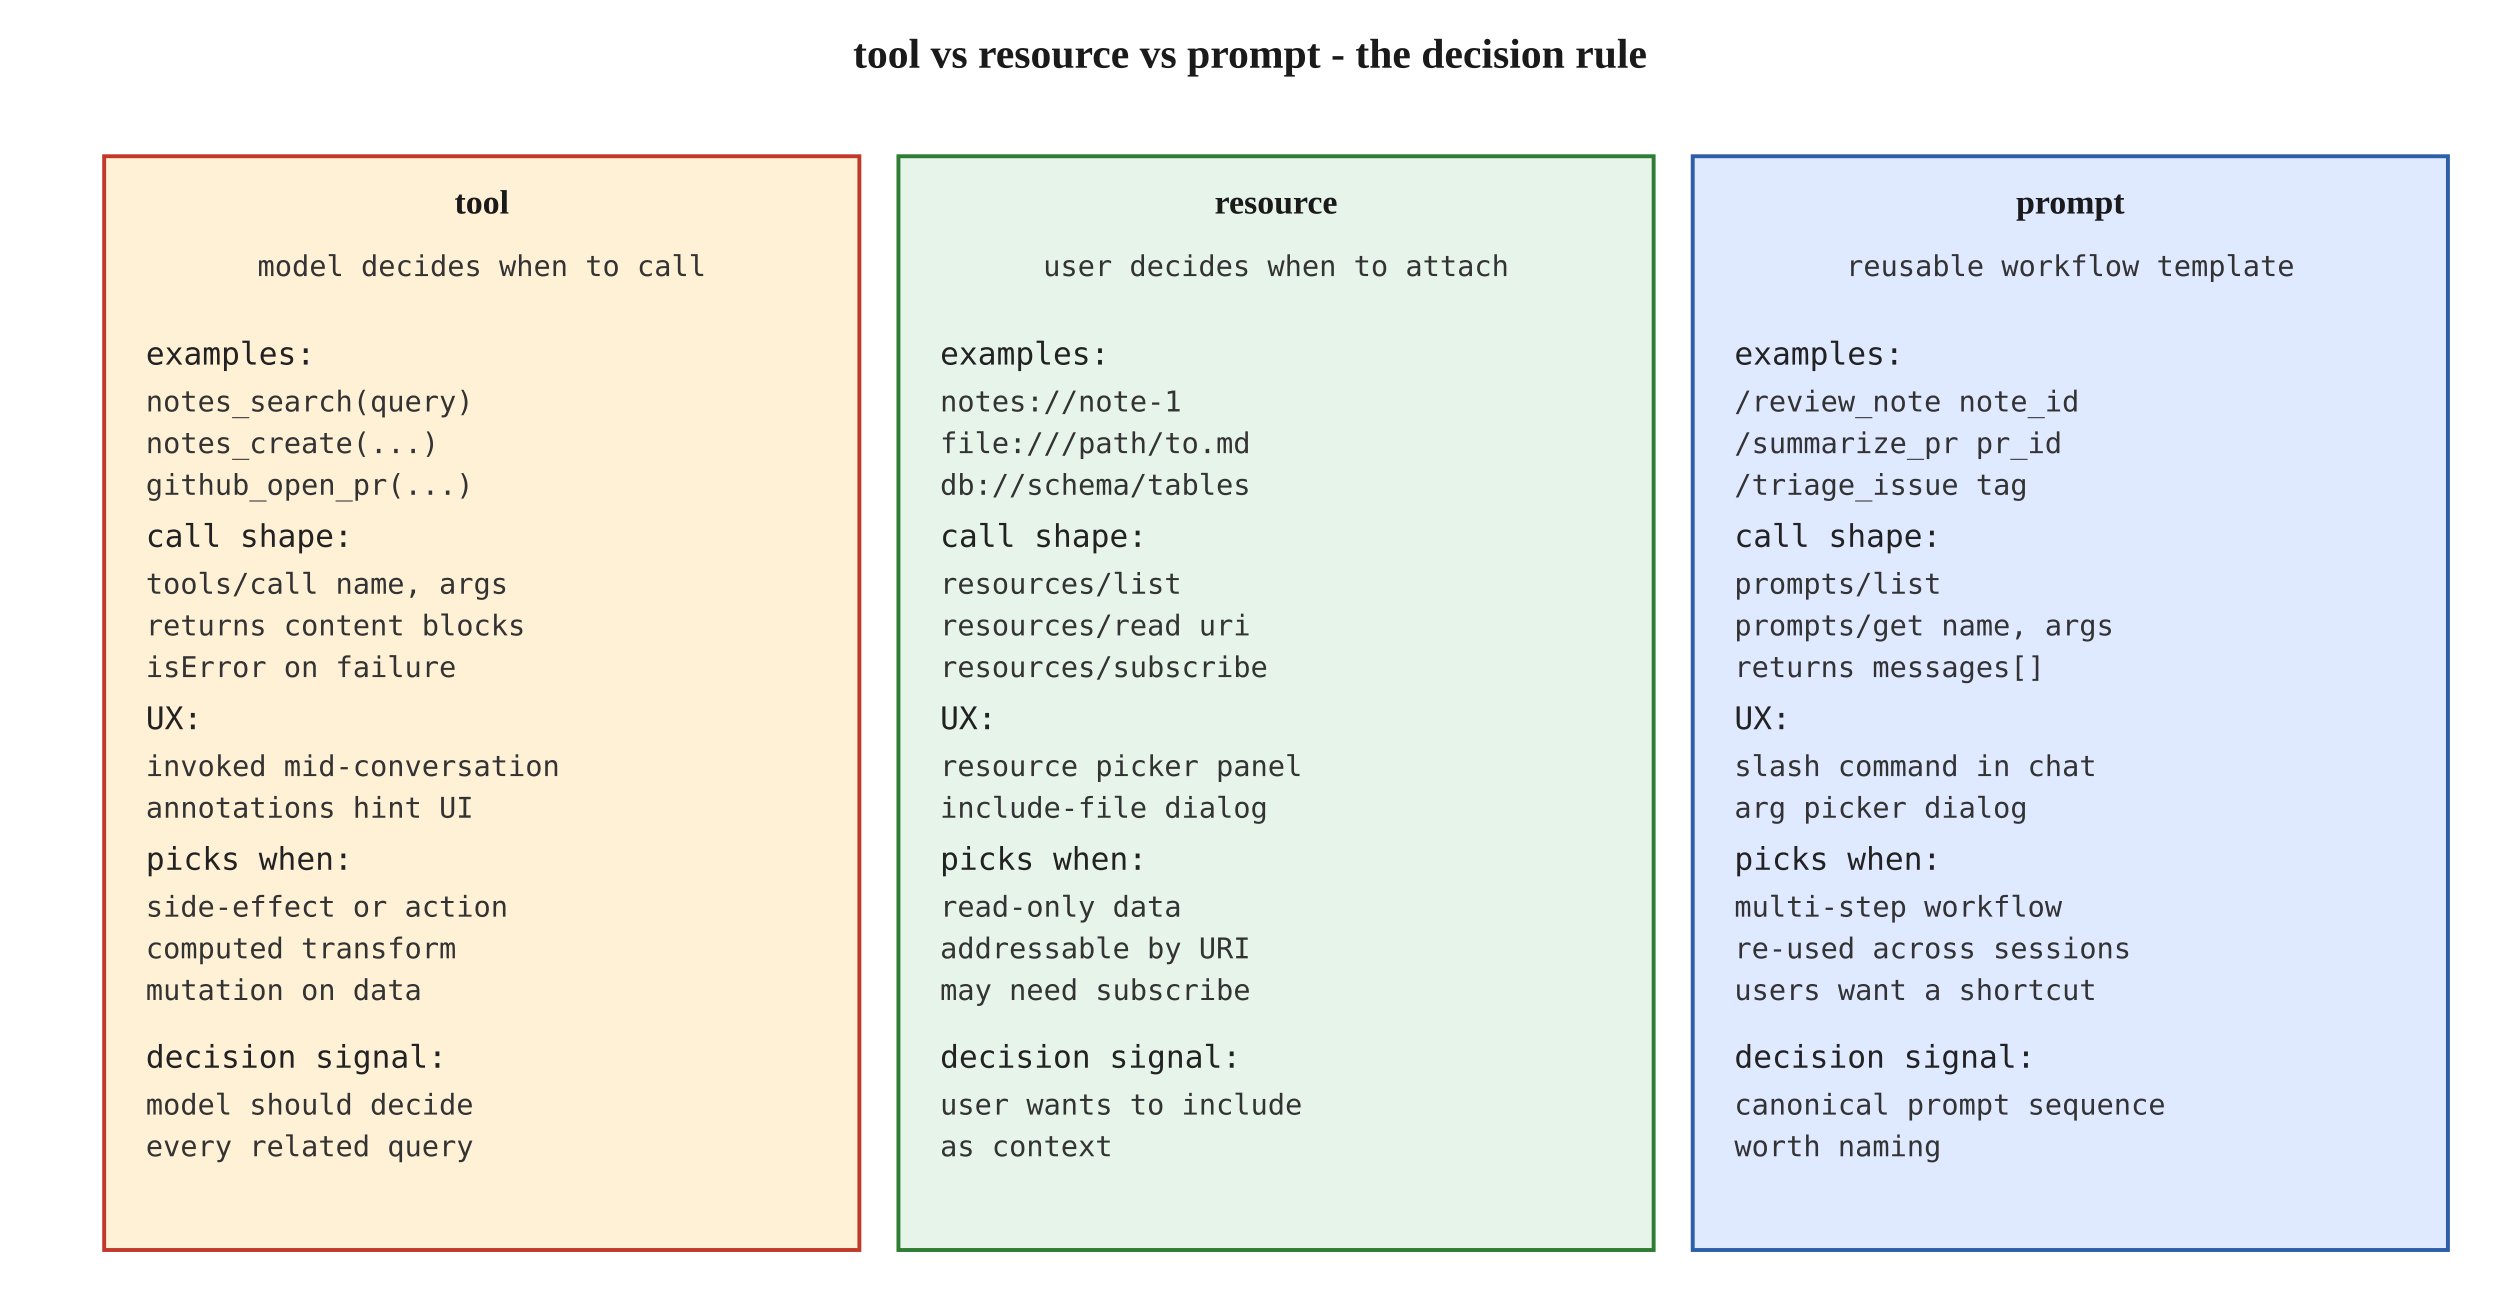
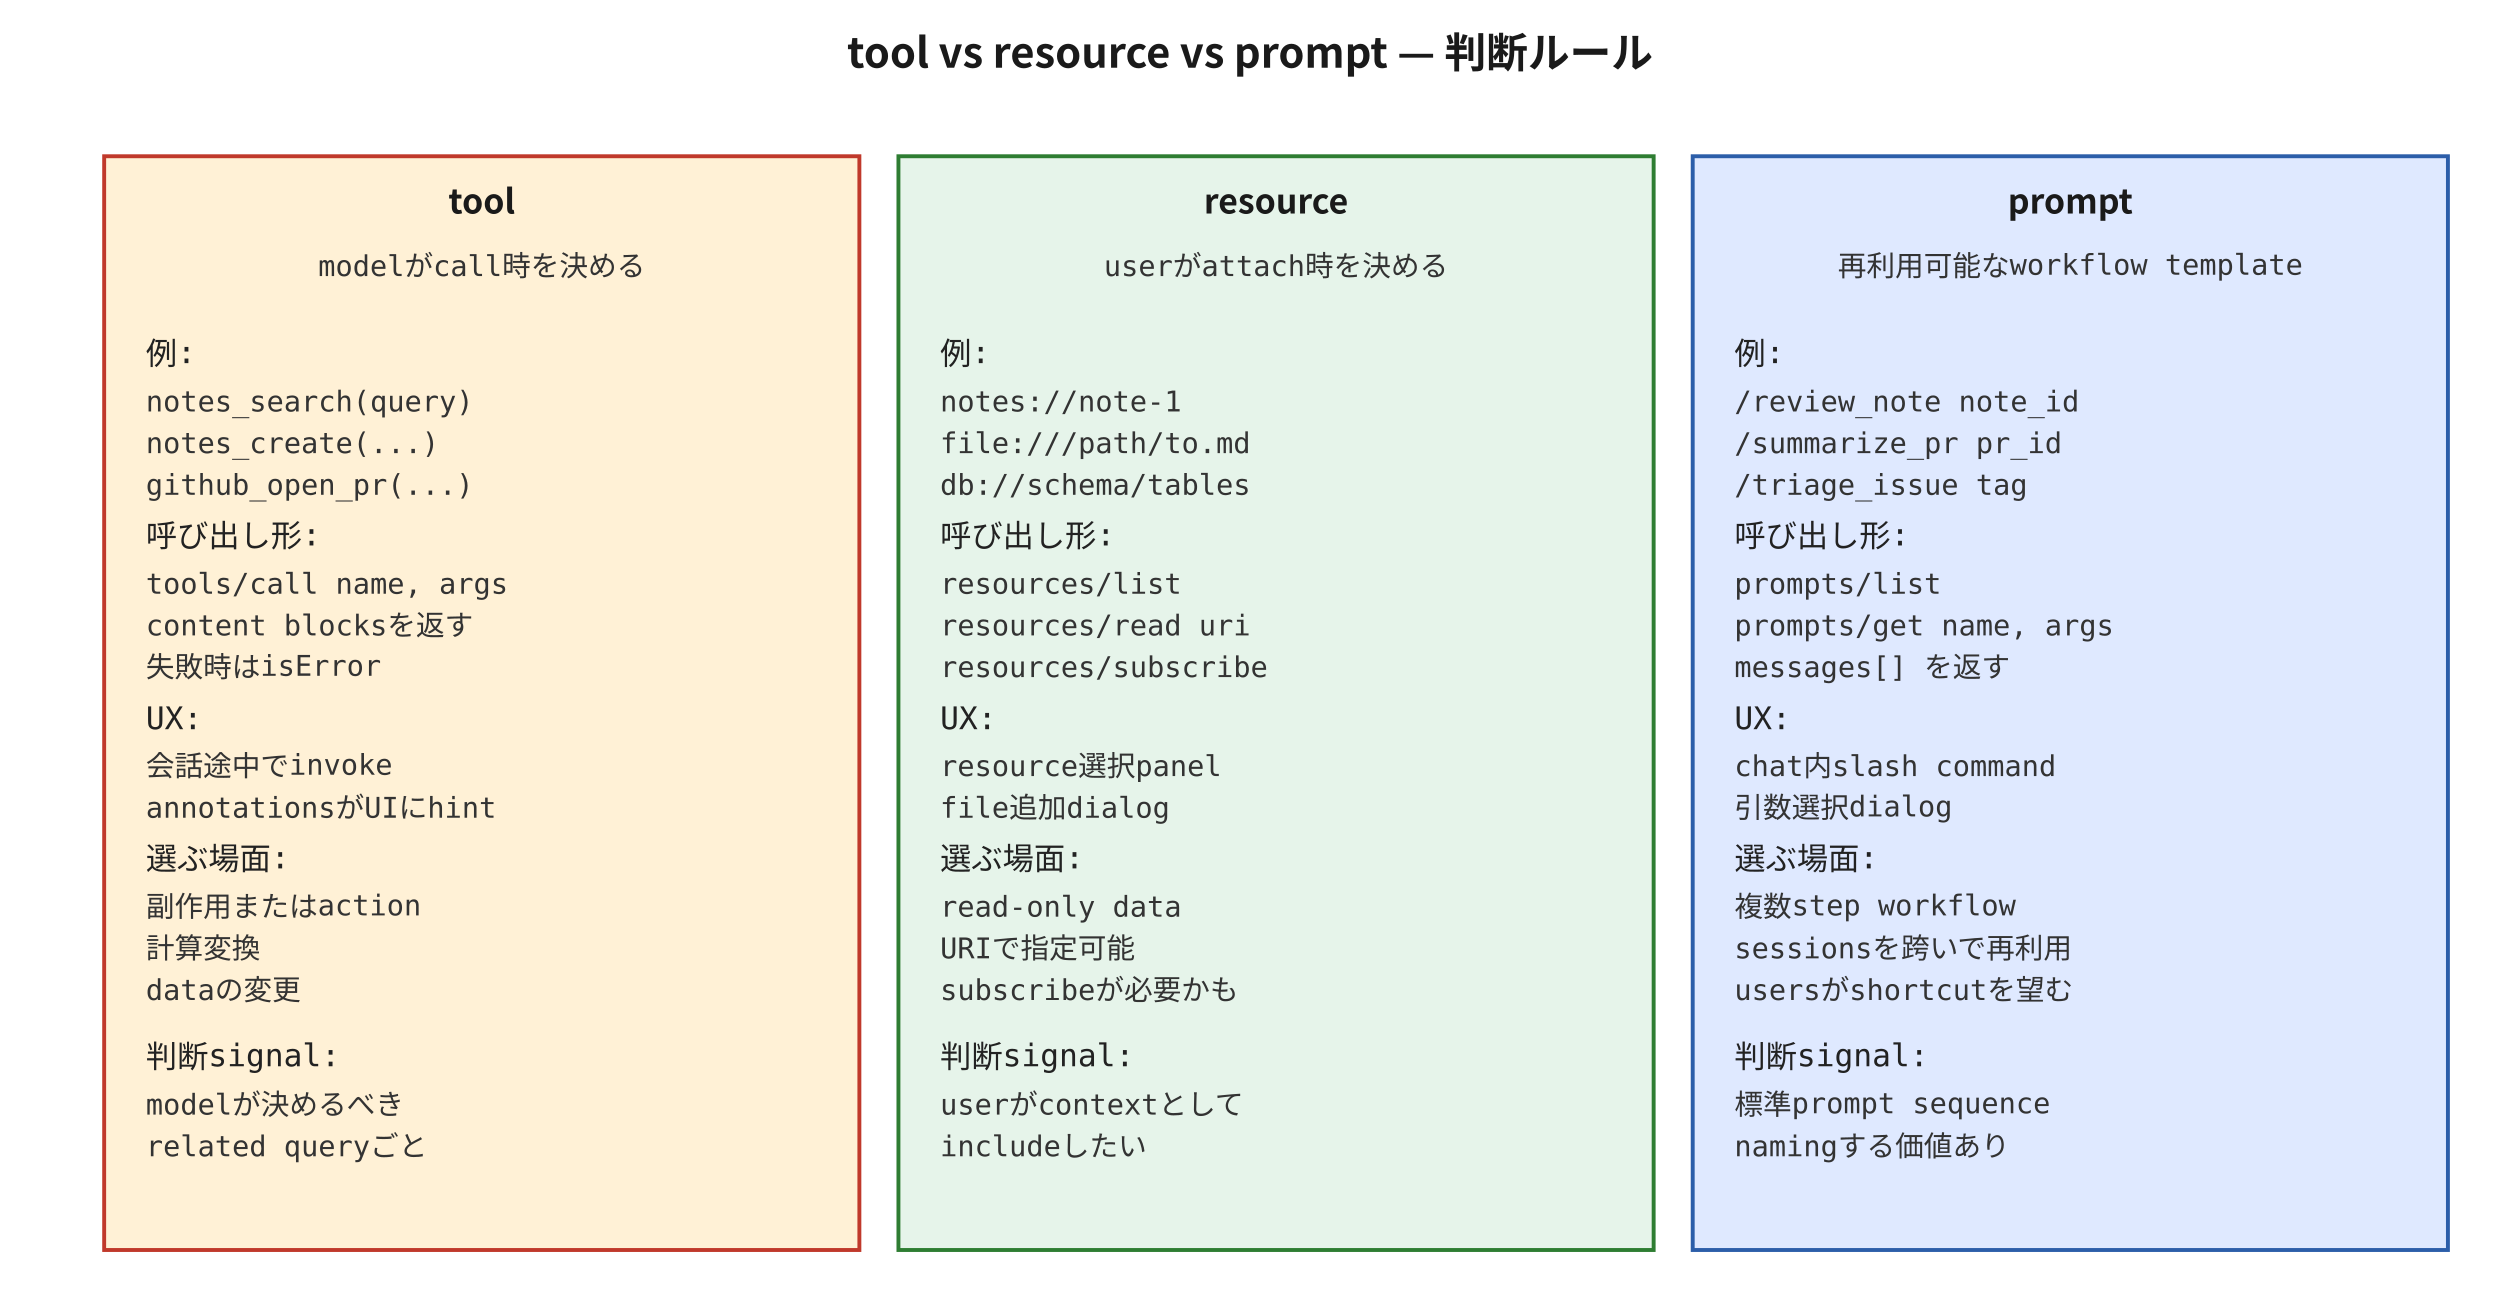
- <svg xmlns="http://www.w3.org/2000/svg" viewBox="0 0 960 500" font-family="Georgia, 'Times New Roman', serif">
+ <svg xmlns="http://www.w3.org/2000/svg" viewBox="0 0 960 500" font-family="'Hiragino Sans', 'Yu Gothic', 'Noto Sans CJK JP', sans-serif">
  <defs>
    <style>
      .box { fill: #faf6ef; stroke: #1a1a1a; stroke-width: 1.5; }
      .cool { fill: #e6f4ea; stroke: #2e7d32; stroke-width: 1.5; }
      .cold { fill: #dfe9ff; stroke: #2c5ea9; stroke-width: 1.5; }
      .hot { fill: #fff1d6; stroke: #c0392b; stroke-width: 1.5; }
      .title { font-size: 16px; font-weight: 700; fill: #1a1a1a; }
      .head { font-size: 13px; font-weight: 700; fill: #1a1a1a; }
-       .step { font-size: 12px; font-family: 'Menlo', monospace; fill: #222; }
-       .small { font-size: 11px; font-family: 'Menlo', monospace; fill: #333; }
+       .step { font-size: 12px; font-family: 'Hiragino Sans', 'Yu Gothic', 'Menlo', monospace; fill: #222; }
+       .small { font-size: 11px; font-family: 'Hiragino Sans', 'Yu Gothic', 'Menlo', monospace; fill: #333; }
      .caption { font-size: 11px; fill: #555; font-style: italic; }
    </style>
  </defs>
-   <text x="480" y="26" text-anchor="middle" class="title">tool vs resource vs prompt - the decision rule</text>
+   <text x="480" y="26" text-anchor="middle" class="title">tool vs resource vs prompt — 判断ルール</text>
  <rect x="40" y="60" width="290" height="420" class="hot" />
  <text x="185" y="82" text-anchor="middle" class="head">tool</text>
-   <text x="185" y="106" text-anchor="middle" class="small">model decides when to call</text>
-   <text x="56" y="140" class="step">examples:</text>
+   <text x="185" y="106" text-anchor="middle" class="small">modelがcall時を決める</text>
+   <text x="56" y="140" class="step">例:</text>
  <text x="56" y="158" class="small">  notes_search(query)</text>
  <text x="56" y="174" class="small">  notes_create(...)</text>
  <text x="56" y="190" class="small">  github_open_pr(...)</text>
-   <text x="56" y="210" class="step">call shape:</text>
+   <text x="56" y="210" class="step">呼び出し形:</text>
  <text x="56" y="228" class="small">  tools/call name, args</text>
-   <text x="56" y="244" class="small">  returns content blocks</text>
-   <text x="56" y="260" class="small">  isError on failure</text>
+   <text x="56" y="244" class="small">  content blocksを返す</text>
+   <text x="56" y="260" class="small">  失敗時はisError</text>
  <text x="56" y="280" class="step">UX:</text>
-   <text x="56" y="298" class="small">  invoked mid-conversation</text>
-   <text x="56" y="314" class="small">  annotations hint UI</text>
-   <text x="56" y="334" class="step">picks when:</text>
-   <text x="56" y="352" class="small">  side-effect or action</text>
-   <text x="56" y="368" class="small">  computed transform</text>
-   <text x="56" y="384" class="small">  mutation on data</text>
-   <text x="56" y="410" class="step">decision signal:</text>
-   <text x="56" y="428" class="small">  model should decide</text>
-   <text x="56" y="444" class="small">  every related query</text>
+   <text x="56" y="298" class="small">  会話途中でinvoke</text>
+   <text x="56" y="314" class="small">  annotationsがUIにhint</text>
+   <text x="56" y="334" class="step">選ぶ場面:</text>
+   <text x="56" y="352" class="small">  副作用またはaction</text>
+   <text x="56" y="368" class="small">  計算変換</text>
+   <text x="56" y="384" class="small">  dataの変更</text>
+   <text x="56" y="410" class="step">判断signal:</text>
+   <text x="56" y="428" class="small">  modelが決めるべき</text>
+   <text x="56" y="444" class="small">  related queryごと</text>
  <rect x="345" y="60" width="290" height="420" class="cool" />
  <text x="490" y="82" text-anchor="middle" class="head">resource</text>
-   <text x="490" y="106" text-anchor="middle" class="small">user decides when to attach</text>
-   <text x="361" y="140" class="step">examples:</text>
+   <text x="490" y="106" text-anchor="middle" class="small">userがattach時を決める</text>
+   <text x="361" y="140" class="step">例:</text>
  <text x="361" y="158" class="small">  notes://note-1</text>
  <text x="361" y="174" class="small">  file:///path/to.md</text>
  <text x="361" y="190" class="small">  db://schema/tables</text>
-   <text x="361" y="210" class="step">call shape:</text>
+   <text x="361" y="210" class="step">呼び出し形:</text>
  <text x="361" y="228" class="small">  resources/list</text>
  <text x="361" y="244" class="small">  resources/read uri</text>
  <text x="361" y="260" class="small">  resources/subscribe</text>
  <text x="361" y="280" class="step">UX:</text>
-   <text x="361" y="298" class="small">  resource picker panel</text>
-   <text x="361" y="314" class="small">  include-file dialog</text>
-   <text x="361" y="334" class="step">picks when:</text>
+   <text x="361" y="298" class="small">  resource選択panel</text>
+   <text x="361" y="314" class="small">  file追加dialog</text>
+   <text x="361" y="334" class="step">選ぶ場面:</text>
  <text x="361" y="352" class="small">  read-only data</text>
-   <text x="361" y="368" class="small">  addressable by URI</text>
-   <text x="361" y="384" class="small">  may need subscribe</text>
-   <text x="361" y="410" class="step">decision signal:</text>
-   <text x="361" y="428" class="small">  user wants to include</text>
-   <text x="361" y="444" class="small">  as context</text>
+   <text x="361" y="368" class="small">  URIで指定可能</text>
+   <text x="361" y="384" class="small">  subscribeが必要かも</text>
+   <text x="361" y="410" class="step">判断signal:</text>
+   <text x="361" y="428" class="small">  userがcontextとして</text>
+   <text x="361" y="444" class="small">  includeしたい</text>
  <rect x="650" y="60" width="290" height="420" class="cold" />
  <text x="795" y="82" text-anchor="middle" class="head">prompt</text>
-   <text x="795" y="106" text-anchor="middle" class="small">reusable workflow template</text>
-   <text x="666" y="140" class="step">examples:</text>
+   <text x="795" y="106" text-anchor="middle" class="small">再利用可能なworkflow template</text>
+   <text x="666" y="140" class="step">例:</text>
  <text x="666" y="158" class="small">  /review_note note_id</text>
  <text x="666" y="174" class="small">  /summarize_pr pr_id</text>
  <text x="666" y="190" class="small">  /triage_issue tag</text>
-   <text x="666" y="210" class="step">call shape:</text>
+   <text x="666" y="210" class="step">呼び出し形:</text>
  <text x="666" y="228" class="small">  prompts/list</text>
  <text x="666" y="244" class="small">  prompts/get name, args</text>
-   <text x="666" y="260" class="small">  returns messages[]</text>
+   <text x="666" y="260" class="small">  messages[] を返す</text>
  <text x="666" y="280" class="step">UX:</text>
-   <text x="666" y="298" class="small">  slash command in chat</text>
-   <text x="666" y="314" class="small">  arg picker dialog</text>
-   <text x="666" y="334" class="step">picks when:</text>
-   <text x="666" y="352" class="small">  multi-step workflow</text>
-   <text x="666" y="368" class="small">  re-used across sessions</text>
-   <text x="666" y="384" class="small">  users want a shortcut</text>
-   <text x="666" y="410" class="step">decision signal:</text>
-   <text x="666" y="428" class="small">  canonical prompt sequence</text>
-   <text x="666" y="444" class="small">  worth naming</text>
+   <text x="666" y="298" class="small">  chat内slash command</text>
+   <text x="666" y="314" class="small">  引数選択dialog</text>
+   <text x="666" y="334" class="step">選ぶ場面:</text>
+   <text x="666" y="352" class="small">  複数step workflow</text>
+   <text x="666" y="368" class="small">  sessionsを跨いで再利用</text>
+   <text x="666" y="384" class="small">  usersがshortcutを望む</text>
+   <text x="666" y="410" class="step">判断signal:</text>
+   <text x="666" y="428" class="small">  標準prompt sequence</text>
+   <text x="666" y="444" class="small">  namingする価値あり</text>
</svg>
